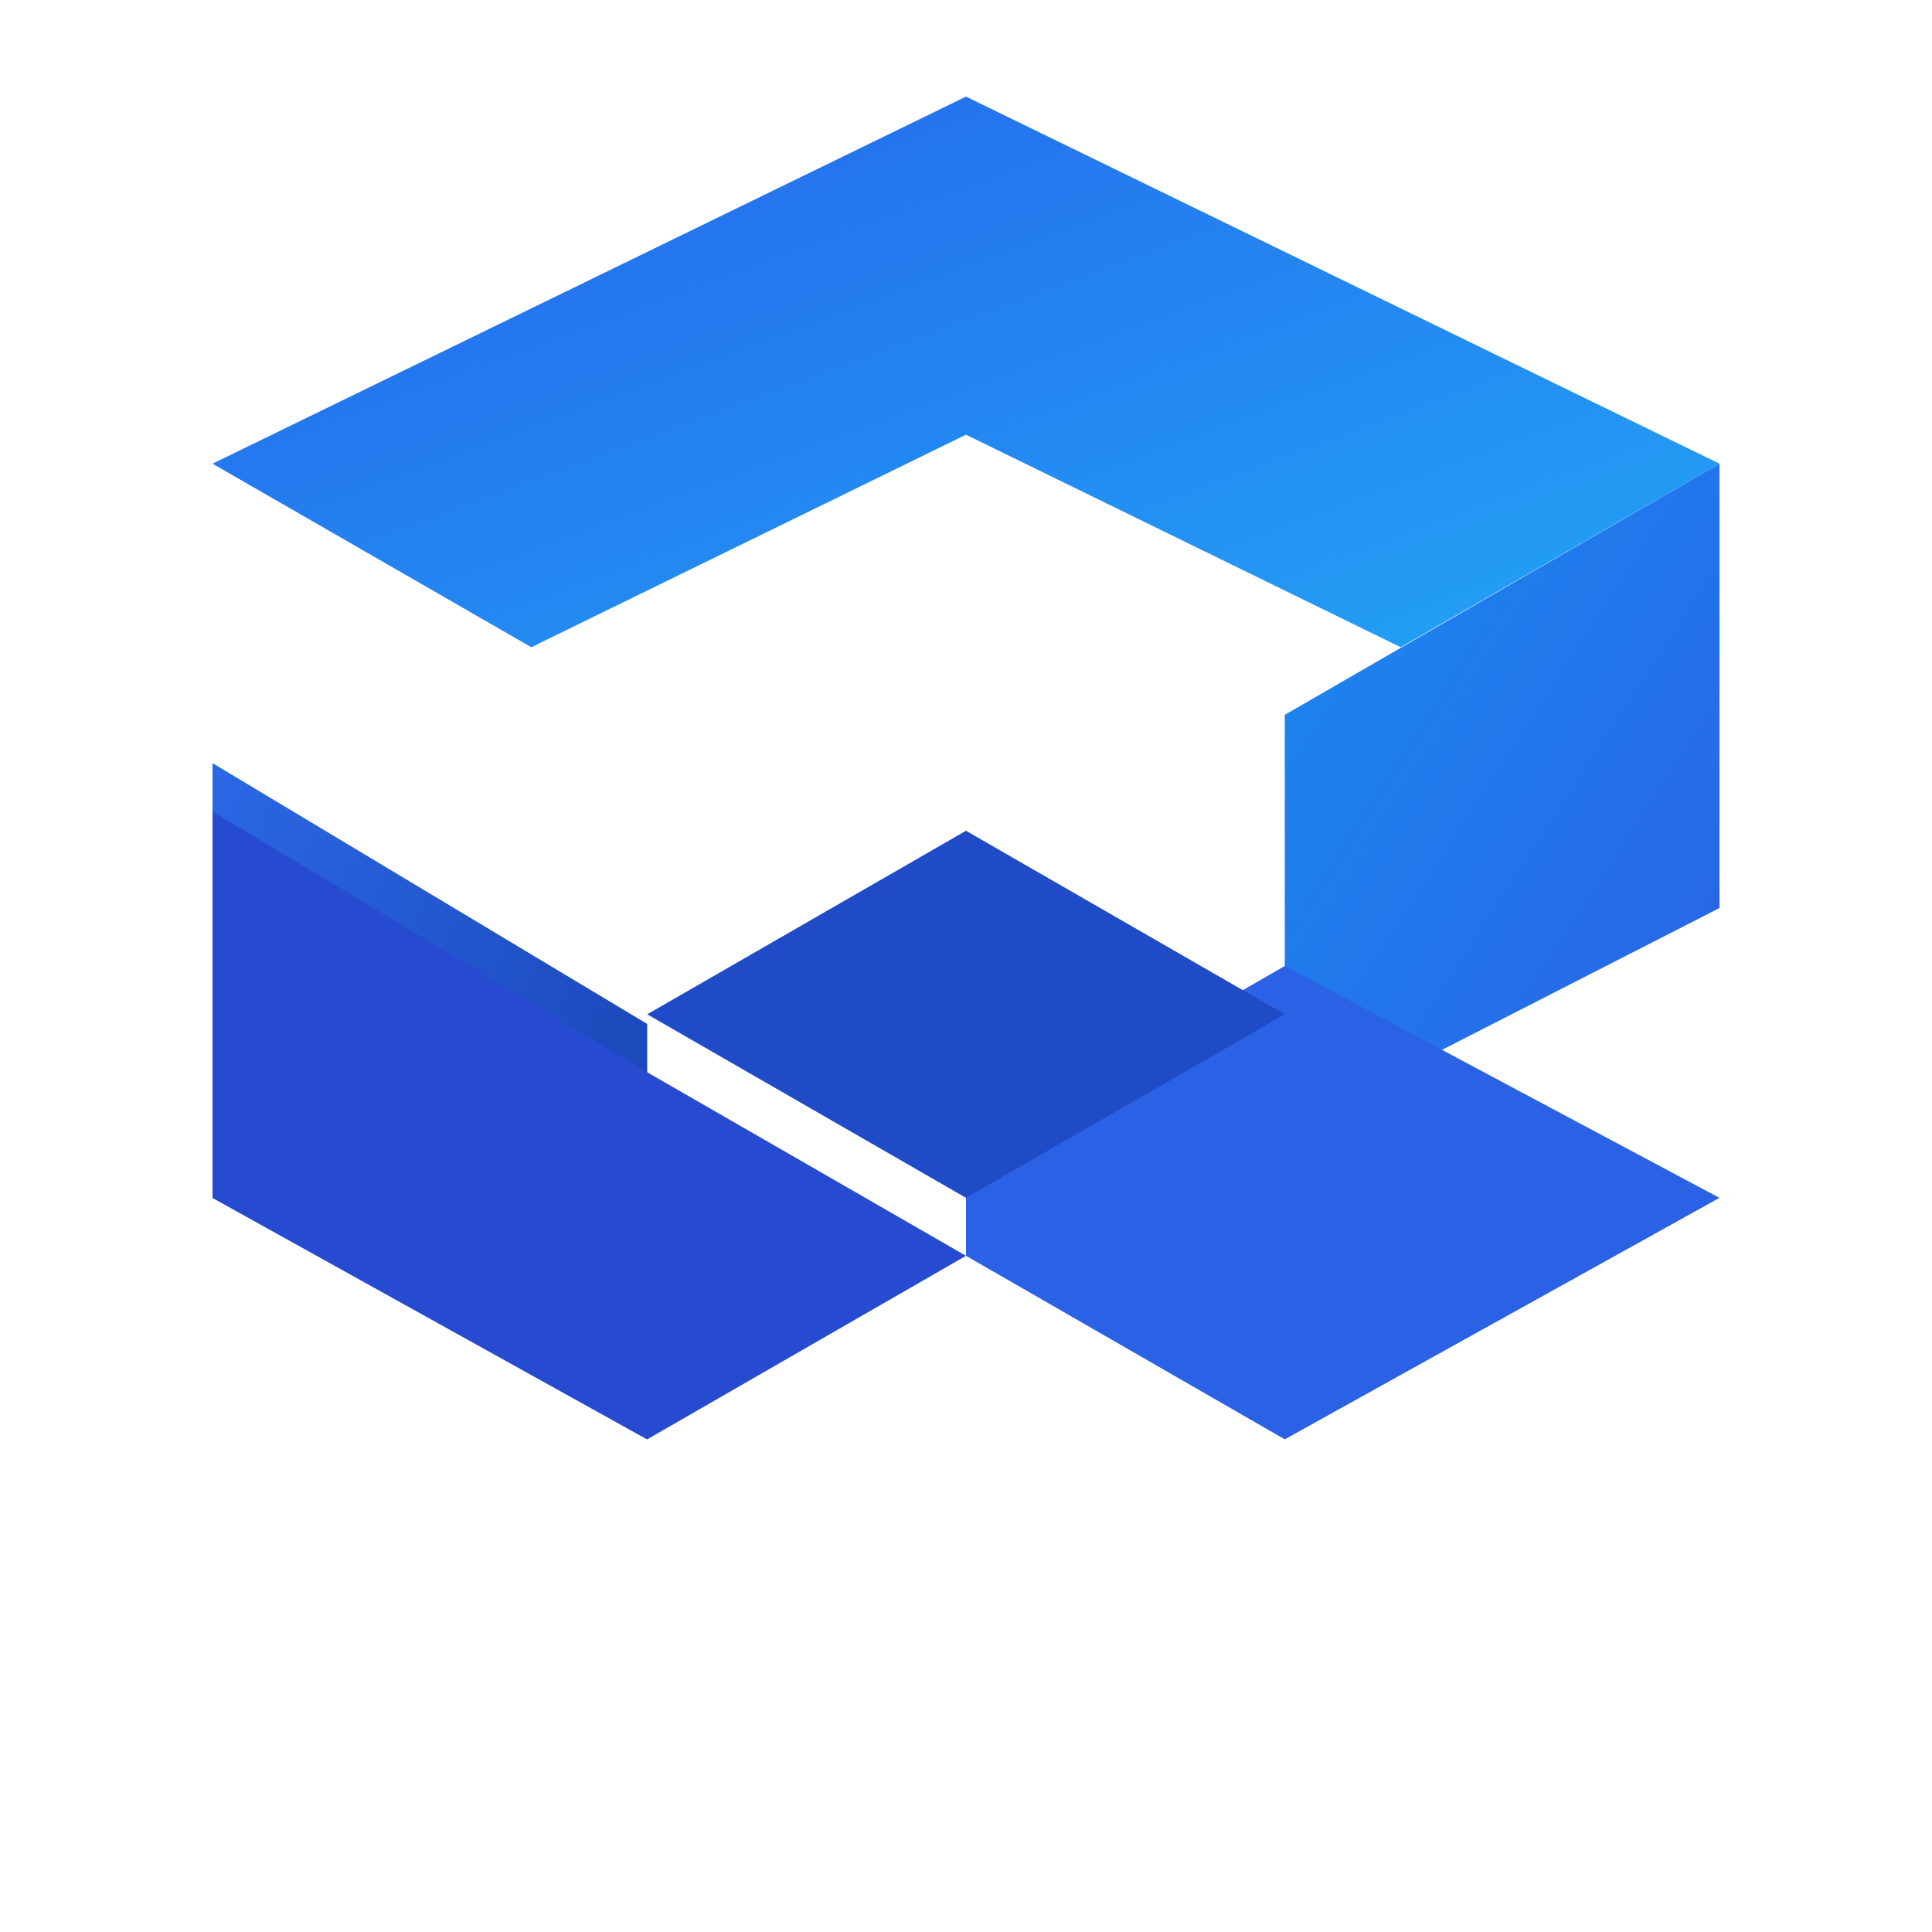
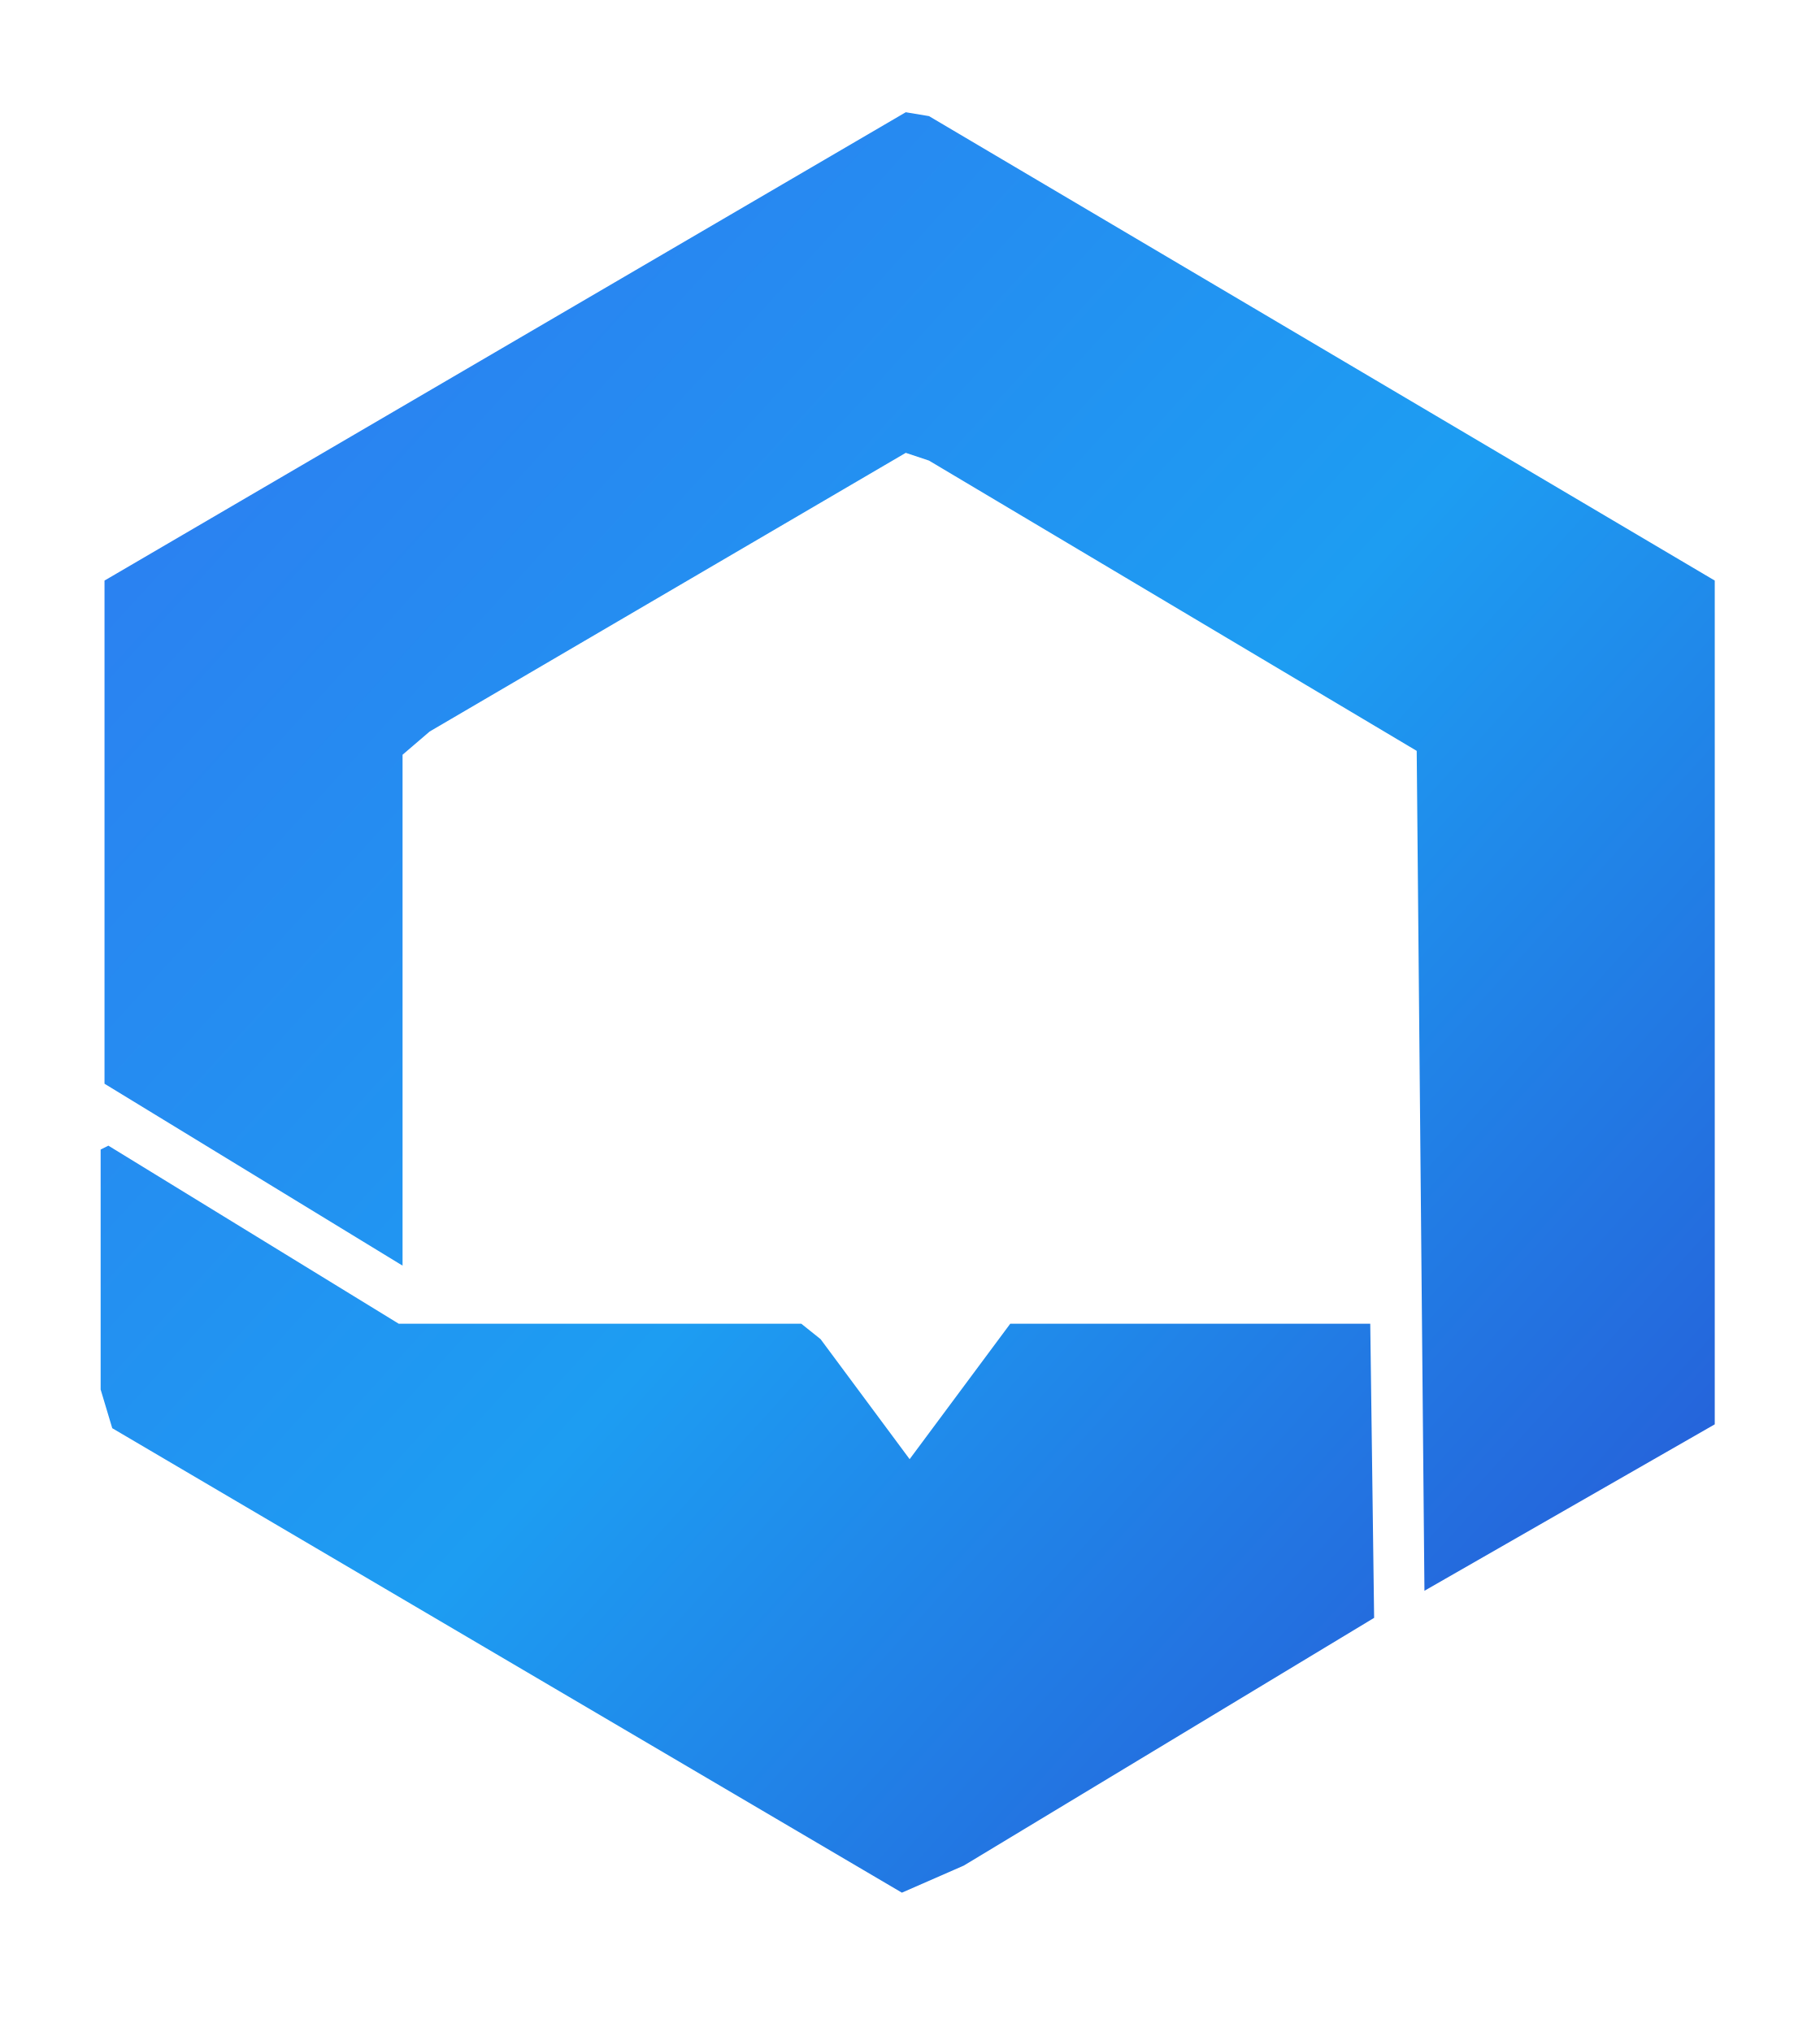
- <svg xmlns="http://www.w3.org/2000/svg" viewBox="0 0 200 200" role="img" aria-labelledby="title">
+ <svg xmlns="http://www.w3.org/2000/svg" viewBox="0 0 470 525" preserveAspectRatio="xMidYMid meet">
  <defs>
-     <linearGradient id="top" x1="0" y1="0" x2="1" y2="1">
-       <stop offset="0" stop-color="#2563EB" />
-       <stop offset="1" stop-color="#22A4F5" />
-     </linearGradient>
-     <linearGradient id="left" x1="0" y1="0" x2="1" y2="1">
-       <stop offset="0" stop-color="#2E6FEF" />
-       <stop offset="1" stop-color="#173FAE" />
-     </linearGradient>
-     <linearGradient id="right" x1="0" y1="0" x2="1" y2="1">
-       <stop offset="0" stop-color="#198AF0" />
-       <stop offset="1" stop-color="#2B61E5" />
+     <linearGradient id="poligoBlue" x1="0" y1="0" x2="1" y2="1">
+       <stop offset="0" stop-color="#2f78f0" />
+       <stop offset="0.52" stop-color="#1d9df2" />
+       <stop offset="1" stop-color="#284fd2" />
    </linearGradient>
  </defs>
-   <g transform="translate(10 10)">
-     <path d="M12 38 90 0l78 38-33 19-45-22-45 22Z" fill="url(#top)" />
-     <path d="M12 38v76l45 25V96L12 69Z" fill="url(#left)" />
-     <path d="m168 38-45 26v43l45-23Z" fill="url(#right)" />
-     <path d="m12 114 45 25 33-19-33-19-45-27Z" fill="#274BD0" />
-     <path d="m90 120 33 19 45-25-45-24-33 19Z" fill="#2B61E5" />
-     <path d="m57 95 33-19 33 19-33 19Z" fill="#1F4CC6" />
-   </g>
+   <path d="M 26 297 26 359 29 369 233 489 249 482 355 418 354 342 261 342 235 377 212 346 207 342 103 342 28 296 Z M 27 150 27 280 104 327 104 195 111 189 234 117 240 119 366 194 368 411 443 368 443 150 240 30 234 29 Z " fill="url(#poligoBlue)" fill-rule="evenodd" />
</svg>
